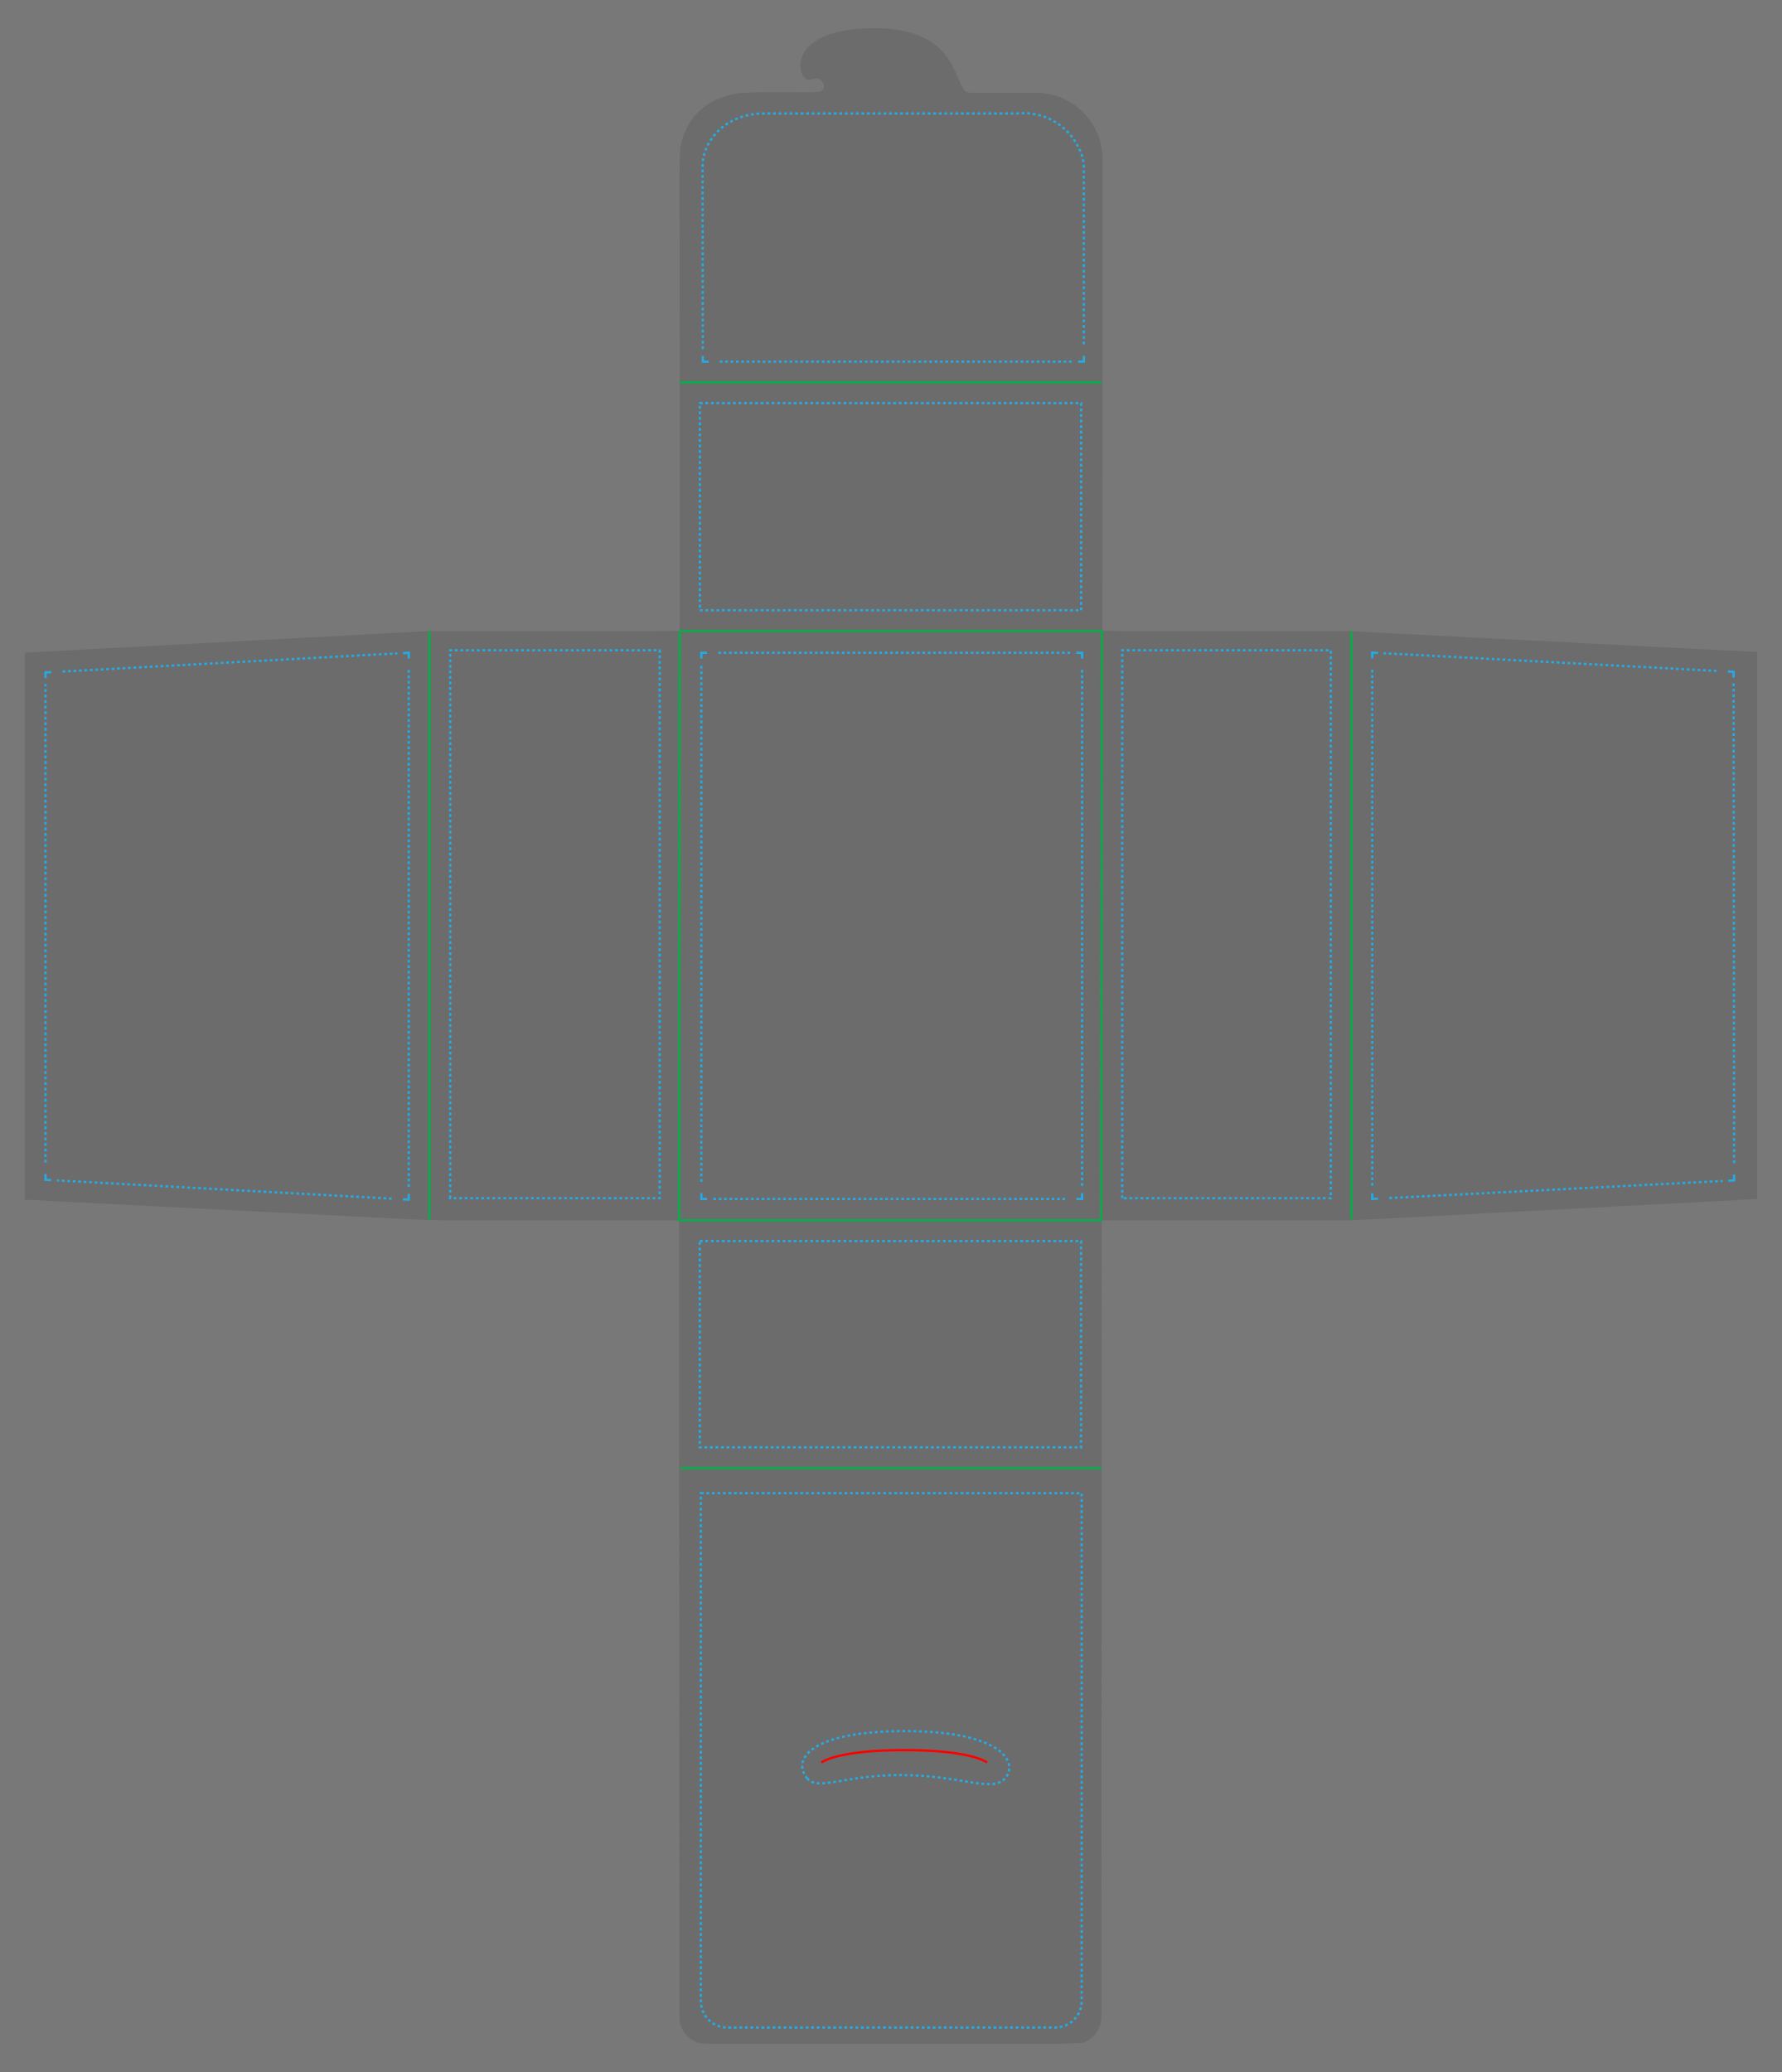
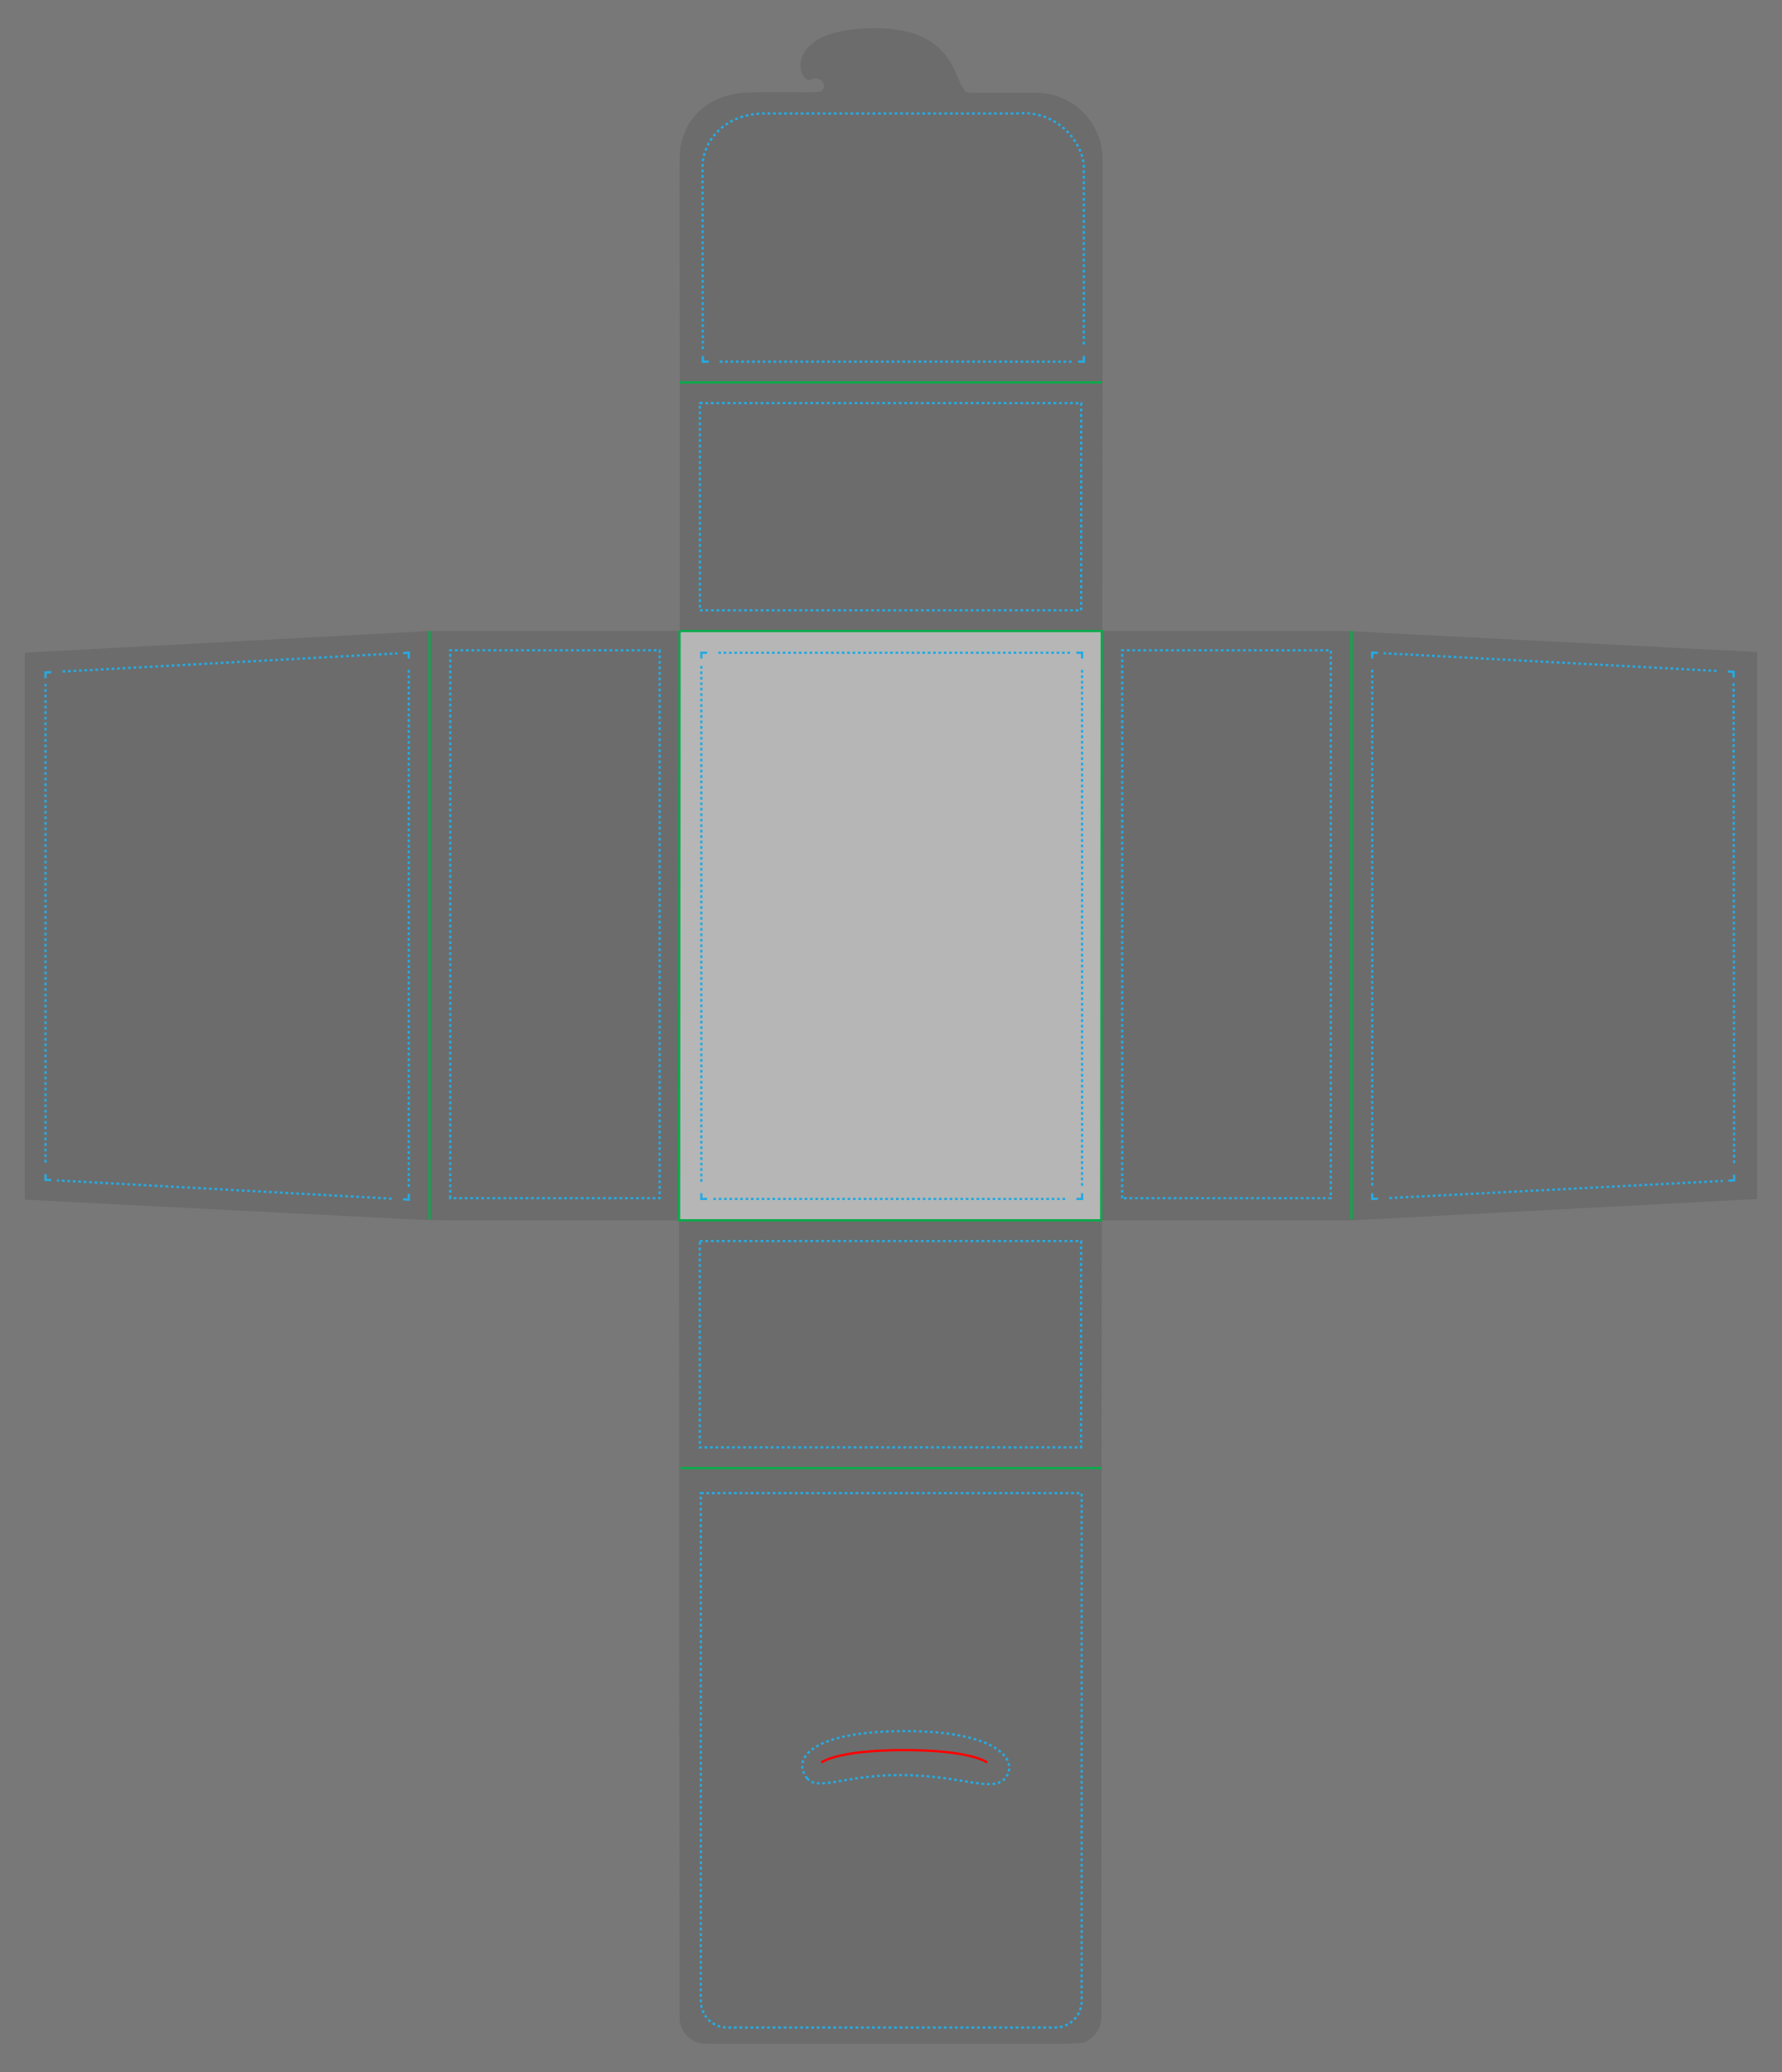
<svg xmlns="http://www.w3.org/2000/svg" viewBox="0 0 3225 3750" width="3225" height="3750" version="1.1" id="svg183">
  <defs id="defs183">
    <defs id="defs1">
      <style id="style1">.cls-1,.cls-2,.cls-3,.cls-4,.cls-5,.cls-6,.cls-7,.cls-8,.cls-9,.cls-10,.cls-11,.cls-12,.cls-13,.cls-14,.cls-15,.cls-16,.cls-17,.cls-18,.cls-19,.cls-20,.cls-21,.cls-22,.cls-23,.cls-24{fill:none;}.cls-2{stroke-dasharray:4.86 4.86;}.cls-2,.cls-3,.cls-4,.cls-5,.cls-6,.cls-7,.cls-8,.cls-9,.cls-11,.cls-13,.cls-14,.cls-15,.cls-16,.cls-17,.cls-18,.cls-19,.cls-20,.cls-21,.cls-22,.cls-24{stroke-miterlimit:10;}.cls-2,.cls-3,.cls-5,.cls-6,.cls-7,.cls-8,.cls-9,.cls-11,.cls-13,.cls-14,.cls-17,.cls-18,.cls-19,.cls-20,.cls-21,.cls-24{stroke:#26aae1;}.cls-3{stroke-dasharray:4.86 4.86;}.cls-4{stroke:#0baa4b;}.cls-25,.cls-26,.cls-27,.cls-28{fill-rule:evenodd;}.cls-25,.cls-29{fill:#fff;}.cls-30,.cls-31,.cls-32,.cls-33{font-family:Arial-Black, 'Arial Black';font-weight:800;}.cls-30,.cls-32,.cls-33,.cls-34{fill:#231f20;}.cls-5{stroke-dasharray:5 5;}.cls-6{stroke-dasharray:5.01 5.01;}.cls-7{stroke-dasharray:4.92 4.92;}.cls-8{stroke-dasharray:5 5;}.cls-9{stroke-dasharray:5.02 5.02;}.cls-10,.cls-12,.cls-15,.cls-22,.cls-23{stroke-width:2px;}.cls-10,.cls-23{stroke:#2ba4dd;}.cls-12{stroke:#ec2224;}.cls-31{fill:#020202;}.cls-31,.cls-32{font-size:12.75px;}.cls-13{stroke-dasharray:4.95 4.95;}.cls-14{stroke-dasharray:4.91 4.91;}.cls-26{fill:#b7d333;}.cls-35{fill:#919396;}.cls-35,.cls-36,.cls-37,.cls-34,.cls-38{font-family:Arial-BoldMT, Arial;font-weight:700;}.cls-35,.cls-36,.cls-37,.cls-38{font-size:9px;}.cls-39{fill:#d0d1d2;}.cls-15{stroke:#0ea94b;}.cls-40{letter-spacing:0em;}.cls-16{stroke:red;}.cls-41{font-size:12.36px;}.cls-42{font-size:14.83px;}.cls-33{font-size:30px;}.cls-43{letter-spacing:0em;}.cls-17{stroke-dasharray:4.94 4.94;}.cls-18{stroke-dasharray:4.94 4.94;}.cls-19{stroke-dasharray:4.94 4.94;}.cls-44{opacity:.5;}.cls-36{fill:#2ba4dd;}.cls-20{stroke-dasharray:4.94 4.94;}.cls-21{stroke-dasharray:4.94 4.94;}.cls-22{stroke:#929395;}.cls-37{fill:#0baa4b;}.cls-23{stroke-dasharray:4.99 4.99;}.cls-45{letter-spacing:-.02em;}.cls-46{letter-spacing:-.02em;}.cls-47{letter-spacing:-.02em;}.cls-48{letter-spacing:-.02em;}.cls-49{letter-spacing:-.02em;}.cls-50{letter-spacing:-.02em;}.cls-51{letter-spacing:-.04em;}.cls-52{letter-spacing:-.04em;}.cls-53{letter-spacing:-.03em;}.cls-54{letter-spacing:-.03em;}.cls-55{letter-spacing:-.03em;}.cls-56{letter-spacing:-.03em;}.cls-57{letter-spacing:0em;}.cls-58,.cls-28{fill:#4e494b;}.cls-34{font-size:10px;}.cls-24{stroke-dasharray:5;}.cls-59{letter-spacing:.03em;}.cls-60{letter-spacing:.02em;}.cls-61{letter-spacing:.05em;}.cls-38{fill:#eb222a;}.cls-62{letter-spacing:.01em;}</style>
    </defs>
  </defs>
  <path class="cls-44" d="M -1.29e-5,-1.5e-5 V 3750 H 3225 V -1.5e-5 Z" id="path1" style="stroke-width:4.167" />
  <path class="cls-16" d="m 2445.375,1142.292 c 0,0 18.542,1.208 41.417,2.375 L 3179.708,1180 c 0.25,0 0.458,0.208 0.458,0.5 v 989.083 c 0,0.25 -0.208,0.458 -0.458,0.5 L 2445,2208.667 c 0,0 0,0 0,0 h -450.5 c -0.25,0 -0.5,0.208 -0.5,0.5 l -0.708,1401.542 c 0,22.917 0,41.333 0,40.917 0,-0.417 -0.375,3.792 -0.833,9.417 l -1.5,4.667 c -3.708,11.542 -11.667,21.208 -22.042,27.125 l -7.042,4 c -9.25,1.25 -35.583,2.292 -58.5,2.292 h -583.708 c -22.917,0 -45.875,-0.292 -50.958,-0.667 l -4.333,-1.25 c -11.292,-3.333 -20.875,-10.667 -27.083,-20.375 -2.375,-3.75 -4.292,-7.833 -5.583,-12.208 l -1.292,-4.333 c -0.375,-5.167 -0.708,-9.042 -0.708,-8.625 0,0.417 0,-18 0,-40.917 l -0.75,-1401.542 c 0,-0.25 -0.208,-0.5 -0.5,-0.5 H 821.542 c -22.917,0 -60.417,-0.958 -83.292,-2.125 L 45.333,2171.25 c -0.25,0 -0.458,-0.208 -0.458,-0.5 v -989.083 c 0,-0.25 0.208,-0.458 0.458,-0.5 l 731.958,-39.083 c 0,0 0,0 0,0 h 410.875 c 22.917,0 41.792,-0.125 41.958,-0.25 0.167,-0.125 0.292,-19 0.292,-41.917 V 733.75 c 0,-22.917 0,-60.417 -0.083,-83.333 l -0.708,-317.125 c -0.042,-22.917 0.667,-52.958 1.583,-66.708 l 2.708,-10.708 c 15.667,-62.292 70.167,-85.083 111,-87.875 29.667,-2 88.375,-1.167 88.375,-1.167 22.917,0.333 46,0 51.292,-0.75 l 2.583,-2.042 c 10.417,-8.25 -1.792,-28.292 -17.958,-20.333 -24.958,12.292 -59.167,-92.583 113.25,-92.708 141.042,-0.083 143.292,87 161.875,110.875 l 3.042,3.917 c 4.458,1.125 8.083,2.083 8.083,2.083 0,0 0.417,0 0.875,0 0.458,0 19.625,0 42.542,0 h 76.083 c 66.542,0 120.5,53.958 120.5,120.5 v 362.042 c 0,22.917 0,60.417 -0.042,83.333 L 1995,1100 c 0,22.917 -0.042,41.75 0,41.875 0.042,0.125 18.75,0.208 41.667,0.208 h 367.25 c 22.917,0 41.583,0.125 41.458,0.25 z" id="clipping" style="stroke-width:4.167;fill:#6c6c6c;fill-opacity:1;stroke:none" />
  <line class="cls-4" x1="777.25" y1="2207.042" x2="777.25" y2="1142.042" id="line157" style="stroke-width:4.167" />
  <line class="cls-4" x1="1229.833" y1="692.042" x2="1994" y2="692.042" id="line158" style="stroke-width:4.167" />
-   <polyline class="cls-4" points="295.16 274.09 478.56 274.09 478.33 530.07 294.94 530.07 295.16 274.09" id="polyline158" transform="matrix(4.166667,0,0,4.166667,-1.29e-5,-1.5e-5)" />
+   <path id="actualSize" style="fill:#b6b6b6;stroke-miterlimit:10" class="cls-4" transform="matrix(4.166667,0,0,4.166667,-1.29e-5,-1.5e-5)" d="m 295.16,274.09 h 183.4 l -0.23,255.98 H 294.94 l 0.22,-255.98" />
  <line class="cls-4" x1="1993.417" y1="2657.042" x2="1231.333" y2="2657.042" id="line159" style="stroke-width:4.167" />
  <line class="cls-4" x1="2445.917" y1="2207.042" x2="2445.917" y2="1142.042" id="line160" style="stroke-width:4.167" />
  <polyline class="cls-11" points="467.5 283.54 470 283.54 470 286.04" id="polyline160" transform="matrix(4.166667,0,0,4.166667,-1.29e-5,-1.5e-5)" />
  <line class="cls-17" x1="1958.333" y1="1212.417" x2="1958.333" y2="2149.208" id="line161" style="stroke-width:4.167" />
  <polyline class="cls-11" points="470 518.28 470 520.78 467.5 520.78" id="polyline161" transform="matrix(4.166667,0,0,4.166667,-1.29e-5,-1.5e-5)" />
  <line class="cls-3" x1="1927.667" y1="2169.917" x2="1289.792" y2="2169.917" id="line162" style="stroke-width:4.167" />
  <polyline class="cls-11" points="307.12 520.78 304.62 520.78 304.62 518.28" id="polyline162" transform="matrix(4.166667,0,0,4.166667,-1.29e-5,-1.5e-5)" />
  <line class="cls-18" x1="1269.25" y1="2138.917" x2="1269.25" y2="1202.125" id="line163" style="stroke-width:4.167" />
  <polyline class="cls-11" points="304.62 286.04 304.62 283.54 307.12 283.54" id="polyline163" transform="matrix(4.166667,0,0,4.166667,-1.29e-5,-1.5e-5)" />
  <line class="cls-3" x1="1299.917" y1="1181.417" x2="1937.792" y2="1181.417" id="line164" style="stroke-width:4.167" />
  <polyline class="cls-11" points="175.05 283.67 177.54 283.54 177.54 286.04" id="polyline164" transform="matrix(4.166667,0,0,4.166667,-1.29e-5,-1.5e-5)" />
  <line class="cls-13" x1="739.75" y1="1212.458" x2="739.75" y2="2150.416" id="line165" style="stroke-width:4.167" />
  <polyline class="cls-11" points="177.54 518.57 177.54 521.07 175.05 520.93" id="polyline165" transform="matrix(4.166667,0,0,4.166667,-1.29e-5,-1.5e-5)" />
  <line class="cls-20" x1="708.833" y1="2169.416" x2="103" y2="2136.333" id="line166" style="stroke-width:4.167" />
  <polyline class="cls-11" points="22.26 512.59 19.76 512.45 19.76 509.95" id="polyline166" transform="matrix(4.166667,0,0,4.166667,-1.29e-5,-1.5e-5)" />
  <line class="cls-6" x1="82.333" y1="2103.917" x2="82.333" y2="1237.917" id="line167" style="stroke-width:4.167" />
  <polyline class="cls-11" points="19.76 294.59 19.76 292.09 22.26 291.96" id="polyline167" transform="matrix(4.166667,0,0,4.166667,-1.29e-5,-1.5e-5)" />
  <line class="cls-21" x1="113.292" y1="1215.375" x2="719.083" y2="1182.542" id="line168" style="stroke-width:4.167" />
  <polyline class="cls-11" points="598.52 283.61 596.02 283.48 596.02 285.98" id="polyline168" transform="matrix(4.166667,0,0,4.166667,-1.29e-5,-1.5e-5)" />
  <line class="cls-19" x1="2483.417" y1="1212.167" x2="2483.417" y2="2149.208" id="line169" style="stroke-width:4.167" />
  <polyline class="cls-11" points="596.02 518.28 596.02 520.78 598.52 520.65" id="polyline169" transform="matrix(4.166667,0,0,4.166667,-1.29e-5,-1.5e-5)" />
  <line class="cls-7" x1="2514.292" y1="2168.334" x2="3117.708" y2="2137.375" id="line170" style="stroke-width:4.167" />
  <polyline class="cls-11" points="750.71 512.84 753.2 512.72 753.2 510.22" id="polyline170" transform="matrix(4.166667,0,0,4.166667,-1.29e-5,-1.5e-5)" />
  <line class="cls-9" x1="3138.334" y1="2105" x2="3137.416" y2="1236.75" id="line171" style="stroke-width:4.167" />
  <polyline class="cls-11" points="752.98 294.31 752.97 291.81 750.48 291.68" id="polyline171" transform="matrix(4.166667,0,0,4.166667,-1.29e-5,-1.5e-5)" />
  <line class="cls-14" x1="3106.584" y1="1214.25" x2="2504.041" y2="1182.25" id="line172" style="stroke-width:4.167" />
  <polyline class="cls-11" points="305.27 154.59 305.28 157.09 307.78 157.09" id="polyline172" transform="matrix(4.166667,0,0,4.166667,-1.29e-5,-1.5e-5)" />
  <line class="cls-2" x1="1302.667" y1="654.542" x2="1940.958" y2="654.542" id="line173" style="stroke-width:4.167" />
  <polyline class="cls-11" points="468.26 157.09 470.76 157.09 470.76 154.59" id="polyline173" transform="matrix(4.166667,0,0,4.166667,-1.29e-5,-1.5e-5)" />
  <path class="cls-5" d="M 1961.5,623.292 V 300 c -2.083,-41.042 -46.875,-101.708 -121.417,-94.625 h -450.25 c -82.375,-2.542 -119.25,55.708 -118.417,96.125 l 0.542,332.208" id="path173" style="stroke-width:4.167" />
  <path class="cls-8" d="m 1460.792,3218.542 c 19.25,23.542 68.208,-5.958 167.458,-5.958 112.042,0 169.167,33.458 191.5,4.958 23.708,-30.292 -10.958,-84.5 -181.708,-84.5 -170.75,0 -205.75,50.625 -177.25,85.458 z" id="path174" style="stroke-width:4.167" />
  <path class="cls-24" d="m 1268.417,2702.417 h 689.125 V 3621.75 c 0,26.333 -21.375,47.75 -47.75,47.75 H 1316.125 c -26.333,0 -47.75,-21.375 -47.75,-47.75 v -919.333 0 z" id="path175" style="stroke-width:4.167" />
  <rect class="cls-24" x="1266.417" y="2246.125" width="690.042" height="373.375" id="rect175" style="stroke-width:4.167" />
  <rect class="cls-24" x="1266.583" y="729.542" width="690.042" height="375" id="rect176" style="stroke-width:4.167" />
  <rect class="cls-24" x="-2168.542" y="814.75" width="991.583" height="379.083" transform="rotate(-90)" id="rect177" style="stroke-width:4.167" />
  <rect class="cls-24" x="-2168.542" y="2030.917" width="991.583" height="377.5" transform="rotate(-90)" id="rect178" style="stroke-width:4.167" />
  <path id="Curved_slice" class="cls-16" d="m 1486.458,3189.875 c 0,0 27.25,-22.458 150,-22.458 122.75,0 150,22.458 150,22.458" style="stroke-width:4.167" />
</svg>
